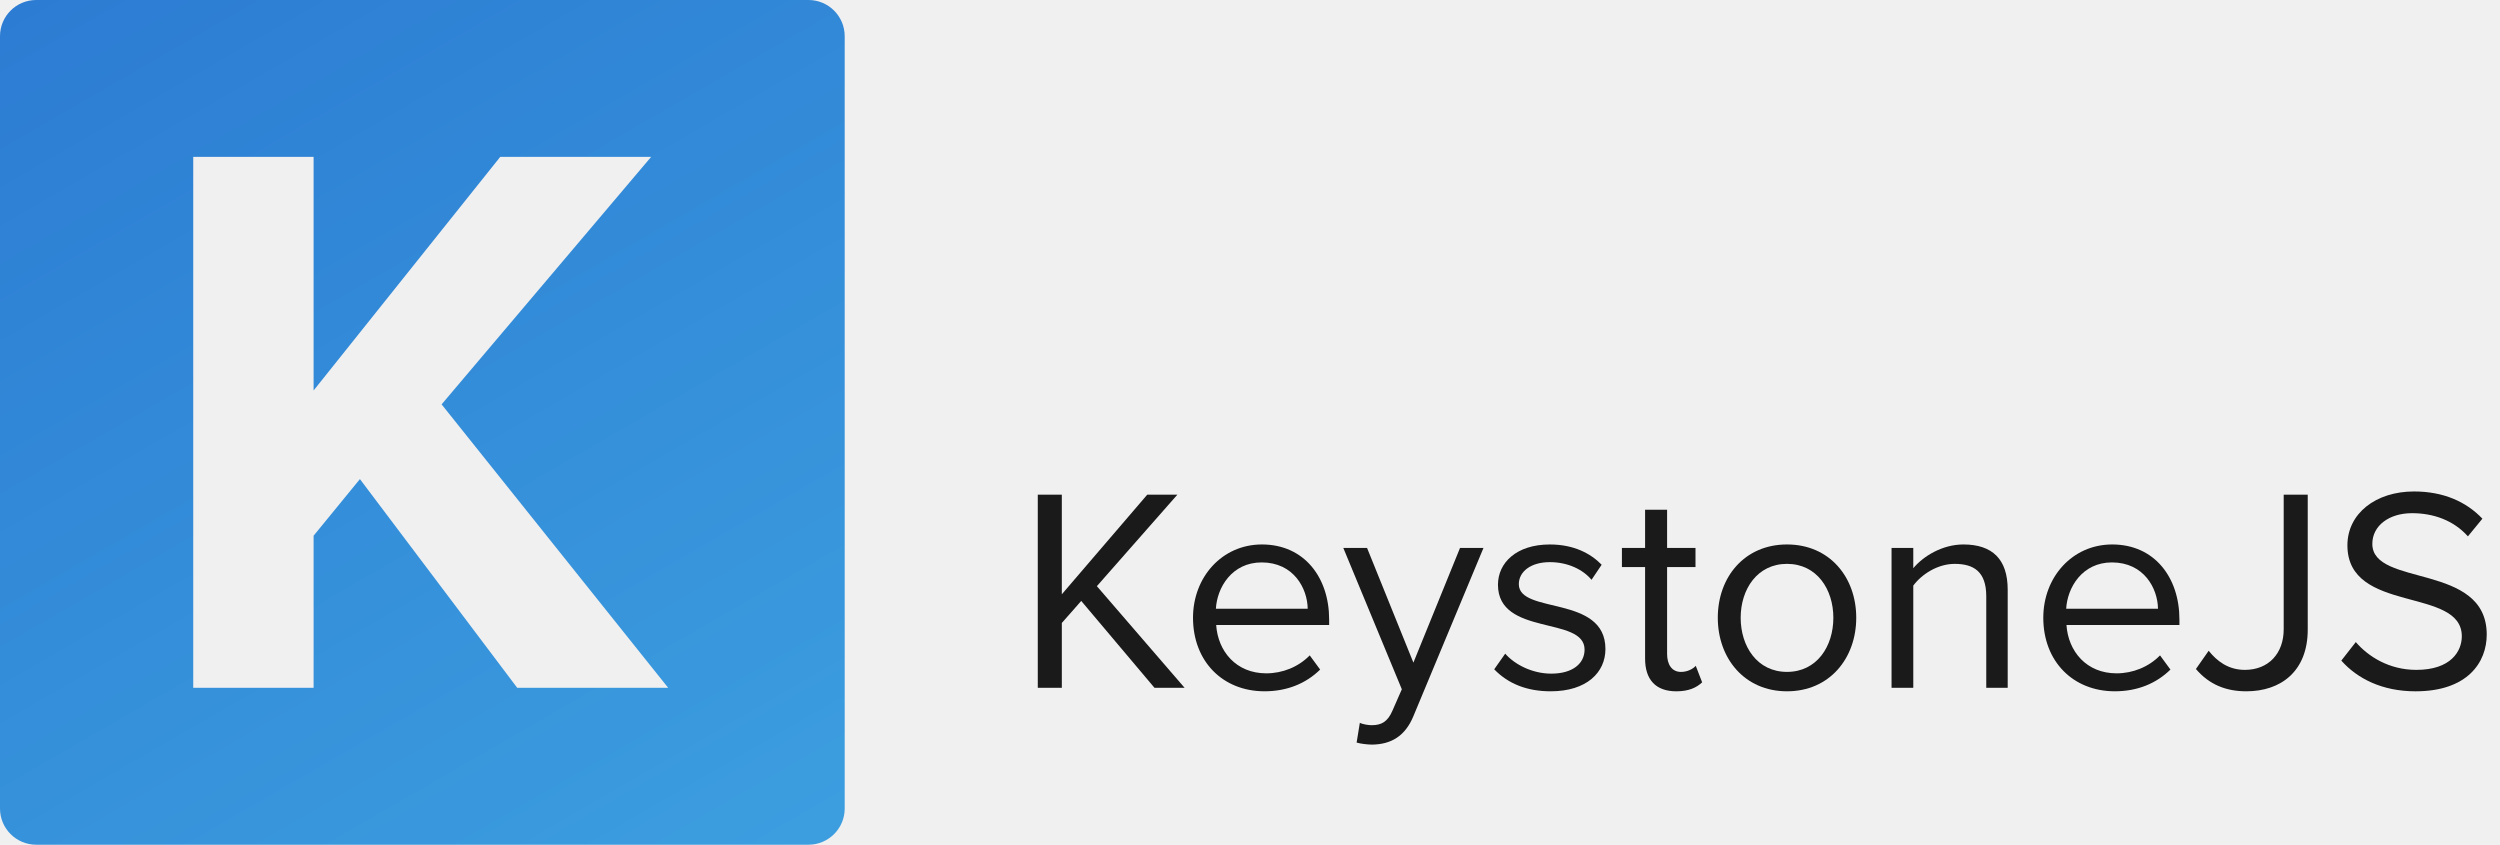
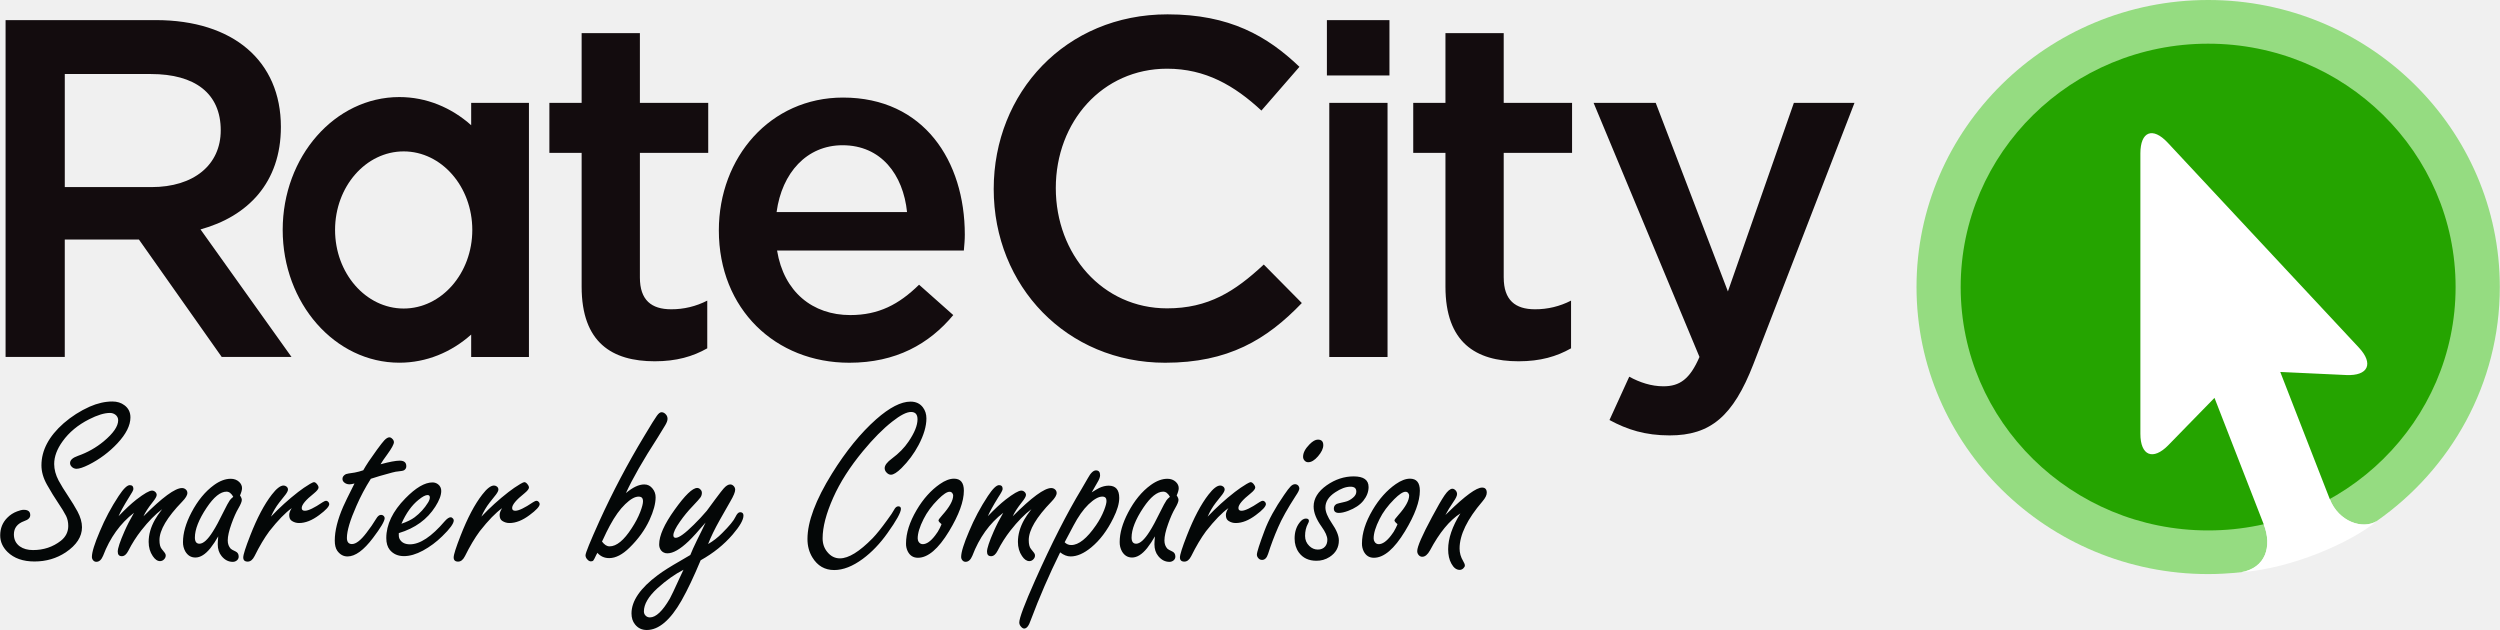
- <svg xmlns="http://www.w3.org/2000/svg" version="1.1" id="Layer_1" x="0px" y="0px" width="207.173px" height="70px" viewBox="0 0 207.173 70" enable-background="new 0 0 207.173 70" xml:space="preserve">
-   <linearGradient id="SVGID_1_" gradientUnits="userSpaceOnUse" x1="58.356" y1="75.456" x2="11.643" y2="-5.454">
-     <stop offset="0" style="stop-color:#3C9EDF" />
-     <stop offset="1" style="stop-color:#2C7CD3" />
-   </linearGradient>
-   <path fill-rule="evenodd" clip-rule="evenodd" fill="url(#SVGID_1_)" d="M3,0h64c1.656,0,3,1.343,3,3v64c0,1.657-1.344,3-3,3H3  c-1.657,0-3-1.343-3-3V3C0,1.343,1.343,0,3,0z M36.595,33.51L55.373,57h-12.51L29.826,39.702l-3.838,4.692V57h-9.975V13h9.975  v19.358L41.455,13h12.504L36.595,33.51z" />
-   <g>
-     <path fill="#1A1A1A" d="M95.673,57l-6.072-7.201l-1.608,1.824V57H86V40.991h1.992v8.257l7.081-8.257h2.497l-6.673,7.584L98.169,57   H95.673z" />
-     <path fill="#1A1A1A" d="M98.864,51.191c0-3.36,2.4-6.072,5.713-6.072c3.504,0,5.568,2.736,5.568,6.216v0.456h-9.361   c0.144,2.184,1.656,4.008,4.152,4.008c1.344,0,2.664-0.528,3.6-1.488l0.864,1.176c-1.176,1.152-2.736,1.8-4.608,1.8   C101.336,57.288,98.864,54.816,98.864,51.191z M104.552,46.607c-2.472,0-3.696,2.088-3.792,3.84h7.608   C108.345,48.743,107.193,46.607,104.552,46.607z" />
-     <path fill="#1A1A1A" d="M112.688,59.904c0.264,0.12,0.696,0.192,0.984,0.192c0.792,0,1.32-0.264,1.728-1.224l0.768-1.752   l-4.849-11.713h1.968l3.84,9.504l3.864-9.504h1.944l-5.809,13.945c-0.696,1.68-1.872,2.328-3.408,2.353   c-0.384,0-0.984-0.072-1.296-0.168L112.688,59.904z" />
-     <path fill="#1A1A1A" d="M123.824,55.464l0.912-1.296c0.768,0.888,2.231,1.656,3.816,1.656c1.775,0,2.76-0.84,2.76-1.992   c0-2.808-7.177-1.08-7.177-5.376c0-1.824,1.536-3.336,4.297-3.336c1.992,0,3.384,0.744,4.296,1.68l-0.84,1.248   c-0.696-0.84-1.944-1.464-3.456-1.464c-1.584,0-2.568,0.792-2.568,1.824c0,2.52,7.177,0.864,7.177,5.376   c0,1.944-1.561,3.504-4.537,3.504C126.584,57.288,125,56.688,123.824,55.464z" />
-     <path fill="#1A1A1A" d="M136.327,54.576v-7.584h-1.92v-1.584h1.92v-3.168h1.824v3.168h2.353v1.584h-2.353v7.201   c0,0.864,0.384,1.488,1.152,1.488c0.527,0,0.983-0.24,1.224-0.504l0.528,1.368c-0.456,0.432-1.104,0.744-2.137,0.744   C137.191,57.288,136.327,56.304,136.327,54.576z" />
-     <path fill="#1A1A1A" d="M142.352,51.191c0-3.36,2.208-6.072,5.736-6.072s5.737,2.712,5.737,6.072s-2.209,6.097-5.737,6.097   S142.352,54.552,142.352,51.191z M151.929,51.191c0-2.352-1.368-4.464-3.841-4.464c-2.472,0-3.84,2.112-3.84,4.464   c0,2.376,1.368,4.488,3.84,4.488C150.561,55.68,151.929,53.568,151.929,51.191z" />
-     <path fill="#1A1A1A" d="M164.6,57v-7.584c0-2.064-1.056-2.688-2.616-2.688c-1.416,0-2.736,0.864-3.432,1.8V57h-1.801V45.407h1.801   v1.68c0.815-0.984,2.4-1.968,4.152-1.968c2.4,0,3.672,1.224,3.672,3.744V57H164.6z" />
-     <path fill="#1A1A1A" d="M169.326,51.191c0-3.36,2.4-6.072,5.713-6.072c3.504,0,5.568,2.736,5.568,6.216v0.456h-9.361   c0.145,2.184,1.656,4.008,4.152,4.008c1.345,0,2.665-0.528,3.601-1.488l0.864,1.176c-1.176,1.152-2.736,1.8-4.608,1.8   C171.799,57.288,169.326,54.816,169.326,51.191z M175.015,46.607c-2.472,0-3.696,2.088-3.792,3.84h7.608   C178.808,48.743,177.655,46.607,175.015,46.607z" />
-     <path fill="#1A1A1A" d="M181.974,55.44l1.057-1.512c0.672,0.84,1.608,1.584,3,1.584c1.968,0,3.217-1.368,3.217-3.36V40.991h1.992   v11.185c0,3.456-2.232,5.112-5.089,5.112C184.47,57.288,183.078,56.736,181.974,55.44z" />
-     <path fill="#1A1A1A" d="M194.023,54.744l1.199-1.536c1.033,1.2,2.76,2.304,5.018,2.304c2.855,0,3.768-1.536,3.768-2.784   c0-4.128-9.48-1.824-9.48-7.537c0-2.64,2.352-4.464,5.52-4.464c2.424,0,4.32,0.84,5.666,2.256l-1.201,1.464   c-1.199-1.344-2.881-1.92-4.633-1.92c-1.896,0-3.287,1.032-3.287,2.544c0,3.601,9.48,1.536,9.48,7.513   c0,2.304-1.584,4.705-5.904,4.705C197.406,57.288,195.343,56.232,194.023,54.744z" />
-   </g>
+ <svg xmlns="http://www.w3.org/2000/svg" width="2500" height="630" viewBox="17.102 13.879 255.596 64.42">
+   <path d="M32.518 21.449h-8.811V33.01h8.86c4.333 0 7.087-2.267 7.087-5.806.001-3.792-2.656-5.755-7.136-5.755m7.236 28.93L31.287 38.37h-7.581v12.009h-6.053V15.935h15.358c7.923 0 12.794 4.185 12.794 10.924 0 5.705-3.396 9.149-8.219 10.478l9.304 13.042h-7.136zM82.514 42.254c0 2.316 1.181 3.25 3.197 3.25a7.957 7.957 0 0 0 3.692-.887v4.879c-1.475.836-3.151 1.326-5.364 1.326-4.383 0-7.482-1.92-7.482-7.632V29.513h-3.298v-5.115h3.298v-7.134h5.957v7.134h6.987v5.115h-6.987v12.741zM109.832 35.567c-.396-3.838-2.657-6.837-6.596-6.837-3.645 0-6.2 2.803-6.745 6.837h13.341zm-5.808 10.529c2.902 0 4.972-1.082 7.037-3.104l3.497 3.104c-2.461 2.956-5.859 4.875-10.632 4.875-7.531 0-13.339-5.467-13.339-13.535 0-7.48 5.267-13.581 12.698-13.581 8.271 0 12.453 6.496 12.453 14.022 0 .543-.048 1.034-.098 1.623H96.542c.689 4.233 3.642 6.596 7.482 6.596M136.222 50.971c-10.044 0-17.529-7.832-17.529-17.766 0-9.84 7.338-17.859 17.774-17.859 6.351 0 10.188 2.214 13.489 5.365l-3.889 4.474c-2.759-2.556-5.714-4.281-9.648-4.281-6.595 0-11.377 5.414-11.377 12.202 0 6.787 4.782 12.303 11.377 12.303 4.233 0 6.94-1.729 9.89-4.48l3.891 3.936c-3.594 3.749-7.531 6.106-13.978 6.106M153.007 24.398h5.957v25.983h-5.957V24.398zm-.244-8.463h6.397v5.66h-6.397v-5.66zM170.844 42.254c0 2.316 1.181 3.25 3.194 3.25a7.944 7.944 0 0 0 3.691-.887v4.879c-1.471.836-3.145 1.326-5.364 1.326-4.375 0-7.479-1.92-7.479-7.632V29.513h-3.295v-5.115h3.295v-7.134h5.957v7.134h6.989v5.115h-6.989v12.741zM196.373 51.118c-2.065 5.315-4.381 7.283-8.562 7.283-2.509 0-4.332-.59-6.153-1.572l2.021-4.432c1.078.591 2.263.982 3.492.982 1.676 0 2.71-.738 3.69-3l-10.826-25.98h6.352l7.381 19.281 6.744-19.281h6.198l-10.337 26.719z" fill="#130c0e" />
+   <path d="M58.358 45.427c-3.867 0-7.014-3.606-7.014-8.036 0-4.429 3.146-8.031 7.014-8.031 3.872 0 7.019 3.602 7.019 8.031 0 4.43-3.147 8.036-7.019 8.036m6.904-21.029v2.284c-2.026-1.805-4.575-2.878-7.345-2.878-6.586 0-11.928 6.08-11.928 13.582 0 7.502 5.341 13.581 11.928 13.581 2.77 0 5.32-1.073 7.345-2.877v2.291h5.907V24.398h-5.907z" fill="#130c0e" />
+   <path d="M242.875 13.879c-16.443 0-29.821 13.166-29.821 29.348 0 16.188 13.378 29.354 29.821 29.354 2.084 0 4.008-.265 3.416-.197h-.002c2.428-.437 3.162-2.586 2.266-4.895l-.003-.01a25.292 25.292 0 0 0 6.755-2.576l.004.006c.906 2.334 3.391 3.133 4.788 2.258 7.614-5.321 12.6-14.065 12.6-23.938-.002-16.184-13.383-29.35-29.824-29.35" fill="#95dc81" />
+   <path d="M268.177 43.227c0 13.749-11.328 24.891-25.305 24.891-13.972 0-25.302-11.142-25.302-24.891 0-13.742 11.33-24.881 25.302-24.881 13.977 0 25.305 11.139 25.305 24.881" fill="#25a400" />
+   <path d="M246.289 72.381c5.211-.364 11.354-3.127 13.81-5.215-1.397.875-3.882.076-4.788-2.258l-.391-1-3.188-8.183-1.483-3.812 4.088.191 1.328.061 1.326.063h.004c2.246.103 2.829-1.159 1.295-2.802l-19.55-20.957c-1.537-1.648-2.795-1.153-2.795 1.1V58.23c0 2.251 1.288 2.772 2.861 1.167v-.001l.929-.952.928-.953 2.86-2.928 1.483 3.811 3.188 8.185.361.931c.896 2.305.16 4.458-2.266 4.891" fill="#fff" />
+   <path d="M19.512 66.009c.442 0 .663.18.663.54 0 .271-.204.477-.615.613-.706.256-1.057.709-1.057 1.365 0 .523.205.934.614 1.229.354.246.8.369 1.341.369 1.082 0 2.029-.314 2.841-.945.508-.401.763-.91.763-1.524 0-.377-.074-.718-.221-1.021a11.603 11.603 0 0 0-.713-1.18 29.253 29.253 0 0 1-1.243-2.017c-.377-.672-.565-1.332-.565-1.979 0-1.531.758-2.967 2.275-4.303a10.733 10.733 0 0 1 2.657-1.695c.802-.352 1.578-.528 2.324-.528.484 0 .894.128 1.229.382.41.303.615.717.615 1.241 0 .819-.443 1.704-1.329 2.653a10.4 10.4 0 0 1-2.927 2.188c-.558.279-.979.418-1.267.418a.676.676 0 0 1-.504-.233.51.51 0 0 1-.147-.355c0-.303.271-.549.812-.737a8.516 8.516 0 0 0 2.632-1.485c.983-.82 1.476-1.537 1.476-2.151a.692.692 0 0 0-.295-.578.914.914 0 0 0-.553-.172c-.567 0-1.275.217-2.128.651-1.148.582-2.05 1.332-2.706 2.25-.574.793-.861 1.567-.861 2.322 0 .549.151 1.113.455 1.695.254.468.578.995.973 1.585.376.565.696 1.091.959 1.573.304.572.456 1.111.456 1.611 0 .965-.555 1.821-1.661 2.567-.942.623-2.01.935-3.197.935-1.172 0-2.09-.323-2.755-.971-.5-.492-.75-1.058-.75-1.697 0-.713.238-1.311.713-1.793a2.72 2.72 0 0 1 1.021-.664c.268-.106.494-.159.675-.159M29.208 66.661c.689-.722 1.295-1.287 1.82-1.697.795-.613 1.328-.92 1.599-.92.131 0 .246.049.344.146a.41.41 0 0 1 .135.295c0 .155-.143.41-.43.762-.443.558-.75 1.033-.923 1.426 1.919-1.926 3.23-2.889 3.937-2.889a.57.57 0 0 1 .38.137.463.463 0 0 1 .172.367c0 .229-.176.525-.529.885-1.549 1.6-2.324 2.91-2.324 3.935 0 .418.074.718.222.897l.319.404a.413.413 0 0 1 .099.283.539.539 0 0 1-.16.369.559.559 0 0 1-.418.195c-.271 0-.521-.172-.75-.517-.278-.409-.418-.894-.418-1.45 0-.746.213-1.5.641-2.262.146-.27.393-.63.737-1.082-.696.525-1.406 1.246-2.127 2.164a12.618 12.618 0 0 0-1.329 2.088c-.188.369-.41.555-.664.555-.279 0-.418-.154-.418-.469 0-.334.229-1.027.688-2.074.263-.599.586-1.23.973-1.895-1.401 1.081-2.456 2.548-3.161 4.398-.171.41-.401.615-.688.615a.4.4 0 0 1-.32-.146.515.515 0 0 1-.135-.356c0-.484.271-1.356.812-2.617a21.638 21.638 0 0 1 1.918-3.604c.492-.746.873-1.118 1.144-1.118.246 0 .369.132.369.394 0 .115-.152.402-.456.861-.535.862-.887 1.502-1.059 1.92M39.397 68.724a9.283 9.283 0 0 1-.799 1.205c-.517.64-1.029.959-1.537.959-.443 0-.787-.209-1.033-.627a1.889 1.889 0 0 1-.234-.958c0-.91.287-1.914.861-3.012.639-1.223 1.411-2.16 2.312-2.814.59-.428 1.16-.641 1.709-.641.344 0 .631.106.861.319.196.189.294.402.294.64 0 .181-.069.431-.208.75.123.173.185.324.185.455 0 .172-.115.455-.344.848-.238.4-.476.936-.713 1.598-.254.706-.381 1.271-.381 1.696 0 .345.103.628.308.849.057.059.226.152.504.282.205.099.307.271.307.517a.481.481 0 0 1-.172.381.639.639 0 0 1-.43.16c-.442 0-.824-.195-1.145-.588-.262-.32-.394-.724-.394-1.205-.001-.164.016-.437.049-.814m1.537-4.043a1.216 1.216 0 0 0-.32-.399.598.598 0 0 0-.369-.13c-.624 0-1.299.545-2.029 1.636-.804 1.205-1.206 2.226-1.206 3.062 0 .204.04.36.117.467.078.106.195.159.35.159.395 0 .854-.417 1.378-1.253.295-.459.66-1.136 1.094-2.027.287-.583.496-.968.628-1.157.066-.099.184-.218.357-.358M44.789 66.708a24.442 24.442 0 0 1 2.779-2.519c.377-.295.779-.569 1.205-.824.214-.122.349-.185.406-.185.124 0 .246.091.369.271a.458.458 0 0 1 .109.271c0 .147-.156.349-.467.603-.837.664-1.255 1.163-1.255 1.5 0 .188.107.282.32.282.353 0 .959-.291 1.819-.873.147-.099.271-.146.368-.146.066 0 .131.031.197.099a.319.319 0 0 1 .111.231c0 .246-.345.623-1.033 1.131-.723.541-1.407.812-2.054.812-.263 0-.504-.068-.726-.21-.188-.112-.282-.317-.282-.614 0-.203.086-.438.258-.699-.647.459-1.411 1.244-2.288 2.358-.509.688-1.013 1.537-1.513 2.546-.188.375-.422.564-.701.564-.303 0-.455-.145-.455-.43 0-.279.238-1.024.713-2.237.704-1.804 1.443-3.2 2.213-4.191.476-.614.873-.922 1.192-.922.107 0 .206.033.295.099.106.082.16.185.16.309 0 .122-.083.294-.247.516l-.651.823a6.665 6.665 0 0 0-.842 1.435M55.002 62.836a20.121 20.121 0 0 0-1.476 2.777c-.647 1.458-.971 2.549-.971 3.27 0 .205.043.361.129.469.085.105.215.159.387.159.41 0 .906-.386 1.489-1.155.369-.475.697-.95.983-1.426.155-.271.324-.405.504-.405.105 0 .195.036.271.11.065.074.099.146.099.221 0 .305-.398.979-1.193 2.027-.951 1.263-1.82 1.895-2.607 1.895-.418 0-.767-.191-1.046-.578-.171-.244-.257-.595-.257-1.044 0-.991.287-2.147.861-3.467.139-.327.523-1.118 1.156-2.372-.222.059-.39.086-.504.086a.844.844 0 0 1-.456-.123c-.18-.113-.271-.258-.271-.43 0-.205.119-.369.357-.492.065-.031.369-.086.91-.16a6.18 6.18 0 0 0 .861-.232c.287-.518.754-1.217 1.402-2.103.36-.491.61-.811.75-.959.197-.204.369-.307.516-.307.107 0 .213.057.32.172a.473.473 0 0 1 .147.319c0 .213-.229.635-.688 1.267-.304.409-.529.741-.677.996.91-.247 1.562-.369 1.955-.369.451 0 .676.188.676.563a.455.455 0 0 1-.233.42c-.083.049-.295.09-.64.123-.141-.01-.759.146-1.857.467-.303.09-.602.184-.897.281M57.861 68.392v.223c0 .181.044.335.135.466.204.305.541.457 1.008.457 1.025 0 2.209-.787 3.554-2.36.238-.271.438-.405.603-.405.09 0 .172.045.246.135a.312.312 0 0 1 .074.186c0 .318-.394.859-1.181 1.621a8.871 8.871 0 0 1-1.968 1.464c-.697.377-1.345.565-1.942.565-.615 0-1.099-.214-1.451-.641-.237-.294-.357-.695-.357-1.204 0-1.385.652-2.741 1.956-4.067 1.058-1.082 1.979-1.623 2.768-1.623a.93.93 0 0 1 .577.196.827.827 0 0 1 .318.677c0 .435-.2.967-.602 1.598-.828 1.308-2.074 2.213-3.738 2.712m.27-.958c.574-.196 1.024-.417 1.353-.663a5.46 5.46 0 0 0 1.366-1.5c.123-.197.185-.372.185-.526 0-.166-.078-.246-.233-.246-.213 0-.518.158-.91.479-.706.564-1.293 1.383-1.761 2.456M66.304 66.708a24.343 24.343 0 0 1 2.778-2.519c.377-.295.779-.569 1.205-.824.214-.122.349-.185.406-.185.123 0 .246.091.369.271a.46.46 0 0 1 .11.271c0 .147-.155.349-.467.603-.836.664-1.254 1.163-1.254 1.5 0 .188.106.282.319.282.353 0 .959-.291 1.82-.873.146-.099.271-.146.369-.146.065 0 .131.031.197.099.074.071.11.149.11.231 0 .246-.344.623-1.033 1.131-.722.541-1.406.812-2.053.812-.263 0-.505-.068-.726-.21-.188-.112-.283-.317-.283-.614 0-.203.086-.438.258-.699-.647.459-1.41 1.244-2.288 2.358-.509.688-1.013 1.537-1.513 2.546-.188.375-.422.564-.701.564-.303 0-.455-.145-.455-.43 0-.279.238-1.024.713-2.237.705-1.804 1.442-3.2 2.214-4.191.474-.614.873-.922 1.192-.922a.49.49 0 0 1 .295.099.38.38 0 0 1 .16.309c0 .122-.083.294-.246.516l-.652.823a6.516 6.516 0 0 0-.844 1.435M81.085 64.299c.697-.59 1.324-.885 1.882-.885.344 0 .627.145.848.431.205.254.307.549.307.885 0 .64-.209 1.414-.627 2.323-.467 1.008-1.144 1.945-2.029 2.814-.73.721-1.427 1.081-2.091 1.081-.246 0-.469-.045-.67-.136a1.554 1.554 0 0 1-.535-.404 7.71 7.71 0 0 0-.123.221c-.139.304-.236.488-.289.555-.053.064-.136.098-.251.098-.148 0-.287-.086-.418-.259a.579.579 0 0 1-.136-.368c0-.229.473-1.389 1.415-3.479a84.38 84.38 0 0 1 4.587-8.701c.705-1.18 1.135-1.873 1.292-2.078.172-.244.332-.367.479-.367.18 0 .34.09.48.27.09.115.135.25.135.406 0 .172-.079.39-.234.651-.033.058-.291.479-.775 1.267-1.484 2.293-2.565 4.185-3.247 5.675m-2.071 5.325c.126.08.26.123.399.123.713 0 1.467-.619 2.263-1.856.369-.558.66-1.11.873-1.659.188-.491.283-.855.283-1.094 0-.165-.037-.285-.11-.362-.073-.078-.188-.116-.345-.116-.376 0-.832.258-1.365.773-.533.508-1.058 1.24-1.574 2.199-.246.459-.459.89-.639 1.291l-.16.332c.123.162.248.287.375.369M89.232 67.311c-.73.861-1.312 1.5-1.746 1.918-.861.818-1.579 1.229-2.152 1.229a.804.804 0 0 1-.664-.308.99.99 0 0 1-.184-.612c0-.887.523-2.062 1.574-3.527 1.065-1.492 1.836-2.237 2.312-2.237.131 0 .247.058.345.172.09.091.135.196.135.319a.797.797 0 0 1-.142.473c-.094.137-.363.438-.806.904a12.737 12.737 0 0 0-1.291 1.572c-.451.641-.676 1.105-.676 1.401 0 .173.082.257.246.257.328 0 .942-.444 1.844-1.338a21.567 21.567 0 0 0 1.329-1.427c.065-.082.353-.471.861-1.168.458-.614.742-.979.848-1.094.246-.286.476-.431.689-.431.13 0 .249.058.356.172a.527.527 0 0 1 .147.369c0 .237-.165.635-.492 1.191-.394.682-.754 1.314-1.083 1.905-.516.918-.914 1.737-1.193 2.459a6.75 6.75 0 0 0 1.439-1.12c.738-.736 1.188-1.285 1.353-1.646.156-.326.315-.49.48-.49.229 0 .344.115.344.345 0 .434-.368 1.081-1.106 1.94-.886 1.032-1.976 1.909-3.272 2.631-.689 1.654-1.34 3.027-1.956 4.117-1.147 2.008-2.332 3.012-3.554 3.012-.5 0-.902-.192-1.205-.577-.237-.295-.356-.668-.356-1.119 0-1.276.897-2.585 2.694-3.921.524-.395 1.303-.885 2.336-1.475.418-.237.746-.431.984-.578.147-.377.373-.877.676-1.5.338-.67.633-1.276.886-1.818m-2.262 4.831c-.869.442-1.759 1.071-2.669 1.894-.918.844-1.377 1.629-1.377 2.358 0 .155.045.286.135.394a.596.596 0 0 0 .479.223c.615 0 1.296-.645 2.042-1.93.123-.215.459-.922 1.008-2.127l.382-.812M110.188 54.946c.549 0 .972.198 1.267.592.237.312.357.688.357 1.131 0 .795-.267 1.699-.8 2.715a9.803 9.803 0 0 1-1.746 2.359c-.46.452-.82.678-1.083.678-.172 0-.332-.086-.479-.258a.623.623 0 0 1-.16-.42c0-.285.25-.613.75-.981.705-.523 1.267-1.099 1.685-1.722.615-.9.923-1.662.923-2.285 0-.254-.056-.442-.166-.565-.111-.123-.277-.185-.499-.185-.451 0-1.09.328-1.918.982-.943.737-1.939 1.741-2.989 3.012-1.336 1.614-2.353 3.205-3.049 4.77-.722 1.622-1.083 3.007-1.083 4.154 0 .549.16 1.017.48 1.4.352.434.782.651 1.291.651.885 0 2-.688 3.346-2.063.401-.418.889-1.024 1.463-1.82.376-.508.619-.867.726-1.08.123-.238.266-.357.431-.357.18 0 .27.086.27.258 0 .369-.459 1.197-1.377 2.482-.763 1.074-1.603 1.951-2.521 2.631-1.033.762-2.008 1.143-2.926 1.143-.96 0-1.702-.43-2.228-1.289-.335-.549-.504-1.176-.504-1.881 0-1.771.836-4.002 2.509-6.697 1.427-2.295 2.932-4.144 4.513-5.545 1.37-1.207 2.542-1.81 3.517-1.81M114.634 62.825c.672 0 1.008.41 1.008 1.229 0 1.09-.503 2.471-1.512 4.142-1.099 1.812-2.161 2.717-3.185 2.717-.476 0-.824-.221-1.046-.662a1.735 1.735 0 0 1-.172-.801c0-1.049.361-2.188 1.083-3.416.672-1.14 1.463-2.022 2.373-2.654.532-.372 1.016-.555 1.451-.555m-1.279 4.646c-.205-.163-.308-.29-.308-.381 0-.065.132-.245.394-.541.738-.827 1.107-1.495 1.107-2.004a.367.367 0 0 0-.062-.196.323.323 0 0 0-.307-.185c-.263 0-.648.254-1.156.763-.656.655-1.156 1.331-1.5 2.026-.402.795-.603 1.455-.603 1.979 0 .14.037.262.111.369a.486.486 0 0 0 .406.221c.394 0 .815-.295 1.266-.886.197-.246.356-.499.48-.762.123-.259.18-.394.172-.403M118.095 66.661c.688-.722 1.295-1.287 1.82-1.697.795-.613 1.328-.92 1.598-.92.131 0 .246.049.345.146a.41.41 0 0 1 .135.295c0 .155-.144.41-.431.762-.442.558-.75 1.033-.922 1.426 1.918-1.926 3.23-2.889 3.936-2.889.147 0 .274.047.381.137a.463.463 0 0 1 .172.367c0 .229-.177.525-.529.885-1.549 1.6-2.324 2.91-2.324 3.935 0 .418.074.718.222.897l.319.404a.413.413 0 0 1 .099.283.535.535 0 0 1-.161.369.559.559 0 0 1-.418.195c-.27 0-.521-.172-.75-.517-.279-.409-.418-.894-.418-1.45 0-.746.213-1.5.639-2.262.148-.27.394-.63.738-1.082-.696.525-1.406 1.246-2.127 2.164a12.55 12.55 0 0 0-1.328 2.088c-.189.369-.41.555-.664.555-.278 0-.418-.154-.418-.469 0-.334.229-1.027.688-2.074.262-.599.586-1.23.971-1.895-1.402 1.081-2.456 2.548-3.16 4.398-.172.41-.401.615-.689.615a.4.4 0 0 1-.32-.146.515.515 0 0 1-.135-.356c0-.484.271-1.356.812-2.617a21.638 21.638 0 0 1 1.918-3.604c.492-.746.874-1.118 1.144-1.118.246 0 .369.132.369.394 0 .115-.151.402-.455.861-.532.862-.884 1.502-1.057 1.92M128.714 64.226c.336-.213.586-.36.75-.442.336-.162.664-.244.982-.244.361 0 .632.104.812.312.18.209.271.522.271.94 0 .573-.201 1.262-.603 2.063-.623 1.271-1.377 2.271-2.263 3-.746.614-1.447.922-2.104.922-.36 0-.716-.14-1.07-.418a75.759 75.759 0 0 0-3.013 6.945c-.188.563-.41.847-.664.847-.124 0-.246-.082-.369-.246a.596.596 0 0 1-.135-.381c0-.441.541-1.88 1.623-4.312 1.672-3.754 3.26-6.871 4.76-9.354.312-.524.52-.885.627-1.082.287-.532.565-.799.836-.799.279 0 .418.168.418.504 0 .188-.098.442-.295.763-.235.409-.424.737-.563.982m-2.767 5.101a.898.898 0 0 0 .676.284c.762 0 1.606-.677 2.534-2.028.344-.5.619-1.013.824-1.537.163-.418.245-.732.245-.945 0-.146-.035-.26-.104-.332-.069-.074-.178-.111-.326-.111-.386 0-.856.268-1.415.801-.533.517-1.045 1.241-1.537 2.176-.45.856-.749 1.421-.897 1.692M135.177 68.724a9.283 9.283 0 0 1-.799 1.205c-.517.64-1.029.959-1.538.959-.442 0-.787-.209-1.033-.627a1.899 1.899 0 0 1-.233-.958c0-.91.287-1.914.861-3.012.639-1.223 1.41-2.16 2.312-2.814.59-.428 1.16-.641 1.709-.641.344 0 .632.106.861.319.196.189.295.402.295.64 0 .181-.07.431-.209.75.123.173.185.324.185.455 0 .172-.115.455-.344.848-.238.4-.476.936-.713 1.598-.254.706-.381 1.271-.381 1.696 0 .345.102.628.307.849.057.059.226.152.504.282.205.099.307.271.307.517a.481.481 0 0 1-.172.381.639.639 0 0 1-.43.16c-.443 0-.824-.195-1.144-.588-.263-.32-.394-.724-.394-1.205-.001-.164.016-.437.049-.814m1.537-4.043a1.228 1.228 0 0 0-.32-.399.6.6 0 0 0-.369-.13c-.624 0-1.299.545-2.029 1.636-.804 1.205-1.206 2.226-1.206 3.062 0 .204.04.36.117.467.078.106.195.159.352.159.393 0 .853-.417 1.378-1.253.295-.459.66-1.136 1.094-2.027.287-.583.496-.968.627-1.157.065-.099.184-.218.356-.358M140.569 66.708a24.357 24.357 0 0 1 2.779-2.519c.378-.295.778-.569 1.205-.824.214-.122.35-.185.405-.185.123 0 .246.091.369.271.073.098.11.188.11.271 0 .147-.155.349-.468.603-.836.664-1.254 1.163-1.254 1.5 0 .188.105.282.32.282.353 0 .957-.291 1.818-.873.146-.099.271-.146.37-.146.063 0 .13.031.197.099a.318.318 0 0 1 .108.231c0 .246-.346.623-1.033 1.131-.721.541-1.404.812-2.054.812-.262 0-.504-.068-.725-.21-.189-.112-.283-.317-.283-.614 0-.203.086-.438.259-.699-.649.459-1.411 1.244-2.288 2.358-.509.688-1.013 1.537-1.513 2.546-.189.375-.422.564-.701.564-.303 0-.455-.145-.455-.43 0-.279.237-1.024.712-2.237.706-1.804 1.443-3.2 2.214-4.191.476-.614.873-.922 1.192-.922a.49.49 0 0 1 .296.099c.107.082.16.185.16.309 0 .122-.082.294-.246.516l-.652.823a6.665 6.665 0 0 0-.842 1.435M149.503 63.39c.139 0 .255.055.344.159a.458.458 0 0 1 .098.271c0 .146-.118.395-.354.738-.854 1.318-1.459 2.404-1.821 3.256a27.47 27.47 0 0 0-1.021 2.705c-.131.409-.336.613-.614.613a.471.471 0 0 1-.395-.195.52.52 0 0 1-.136-.345c0-.246.262-1.065.786-2.458.411-1.098 1.075-2.312 1.993-3.639.296-.435.517-.726.665-.873.149-.154.3-.232.455-.232m2.337-4.559c.368 0 .554.188.554.565 0 .344-.182.726-.541 1.144-.346.4-.677.603-.997.603a.481.481 0 0 1-.381-.172.554.554 0 0 1-.147-.394c0-.395.217-.812.651-1.254.321-.328.606-.492.861-.492M155.5 62.592c.509 0 .89.09 1.144.27.255.18.382.455.382.824 0 .482-.181.95-.541 1.4-.345.427-.859.771-1.55 1.031-.377.141-.692.209-.948.209-.343 0-.515-.15-.515-.453 0-.205.098-.36.295-.468.048-.024.327-.095.836-.209.303-.065.581-.209.836-.431.223-.188.332-.393.332-.615 0-.171-.049-.298-.146-.381-.101-.082-.248-.123-.445-.123-.477 0-1 .193-1.574.578-.663.436-.995.951-.995 1.549 0 .428.216.959.651 1.598.482.697.725 1.287.725 1.771 0 .721-.318 1.285-.957 1.695a2.42 2.42 0 0 1-1.342.382c-.786 0-1.385-.283-1.795-.849-.287-.401-.432-.877-.432-1.426 0-.64.164-1.177.494-1.609.211-.287.433-.432.662-.432.204 0 .309.082.309.246 0 .064-.037.164-.11.294-.19.354-.284.767-.284 1.242 0 .401.145.741.432 1.021.254.246.546.369.873.369.319 0 .569-.106.75-.32.148-.18.222-.408.222-.688 0-.344-.196-.79-.591-1.339-.54-.754-.812-1.438-.812-2.054 0-.818.447-1.545 1.342-2.176.866-.604 1.784-.906 2.752-.906M161.259 62.825c.672 0 1.01.41 1.01 1.229 0 1.09-.505 2.471-1.516 4.142-1.098 1.812-2.158 2.717-3.185 2.717-.476 0-.823-.221-1.045-.662a1.722 1.722 0 0 1-.174-.801c0-1.049.362-2.188 1.084-3.416.672-1.14 1.464-2.022 2.373-2.654.534-.372 1.019-.555 1.453-.555m-1.278 4.646c-.205-.163-.308-.29-.308-.381 0-.065.131-.245.394-.541.738-.827 1.106-1.495 1.106-2.004a.367.367 0 0 0-.062-.196.326.326 0 0 0-.308-.185c-.264 0-.649.254-1.157.763-.655.655-1.156 1.331-1.499 2.026-.402.795-.604 1.455-.604 1.979 0 .14.037.262.11.369a.483.483 0 0 0 .404.221c.394 0 .815-.295 1.268-.886.196-.246.356-.499.479-.762.127-.259.185-.394.177-.403M164.881 66.538c.104-.1.21-.197.308-.295 1.713-1.672 2.861-2.508 3.442-2.508.319 0 .479.176.479.529 0 .245-.144.535-.43.872-1.566 1.827-2.35 3.438-2.35 4.829 0 .451.123.882.368 1.291.114.188.173.337.173.443 0 .098-.05.19-.147.281a.508.508 0 0 1-.382.172c-.335 0-.618-.214-.85-.639-.222-.401-.33-.889-.33-1.463 0-1.105.416-2.331 1.254-3.676-1.114.713-2.151 1.976-3.111 3.785-.246.437-.508.651-.787.651a.447.447 0 0 1-.344-.147.591.591 0 0 1-.174-.441c0-.442.506-1.602 1.515-3.479.54-1.017.967-1.754 1.278-2.213.311-.449.576-.676.8-.676.105 0 .209.049.308.146a.55.55 0 0 1 .172.394c0 .181-.119.438-.356.774-.344.504-.624.959-.836 1.37" fill="#040707" />
</svg>
